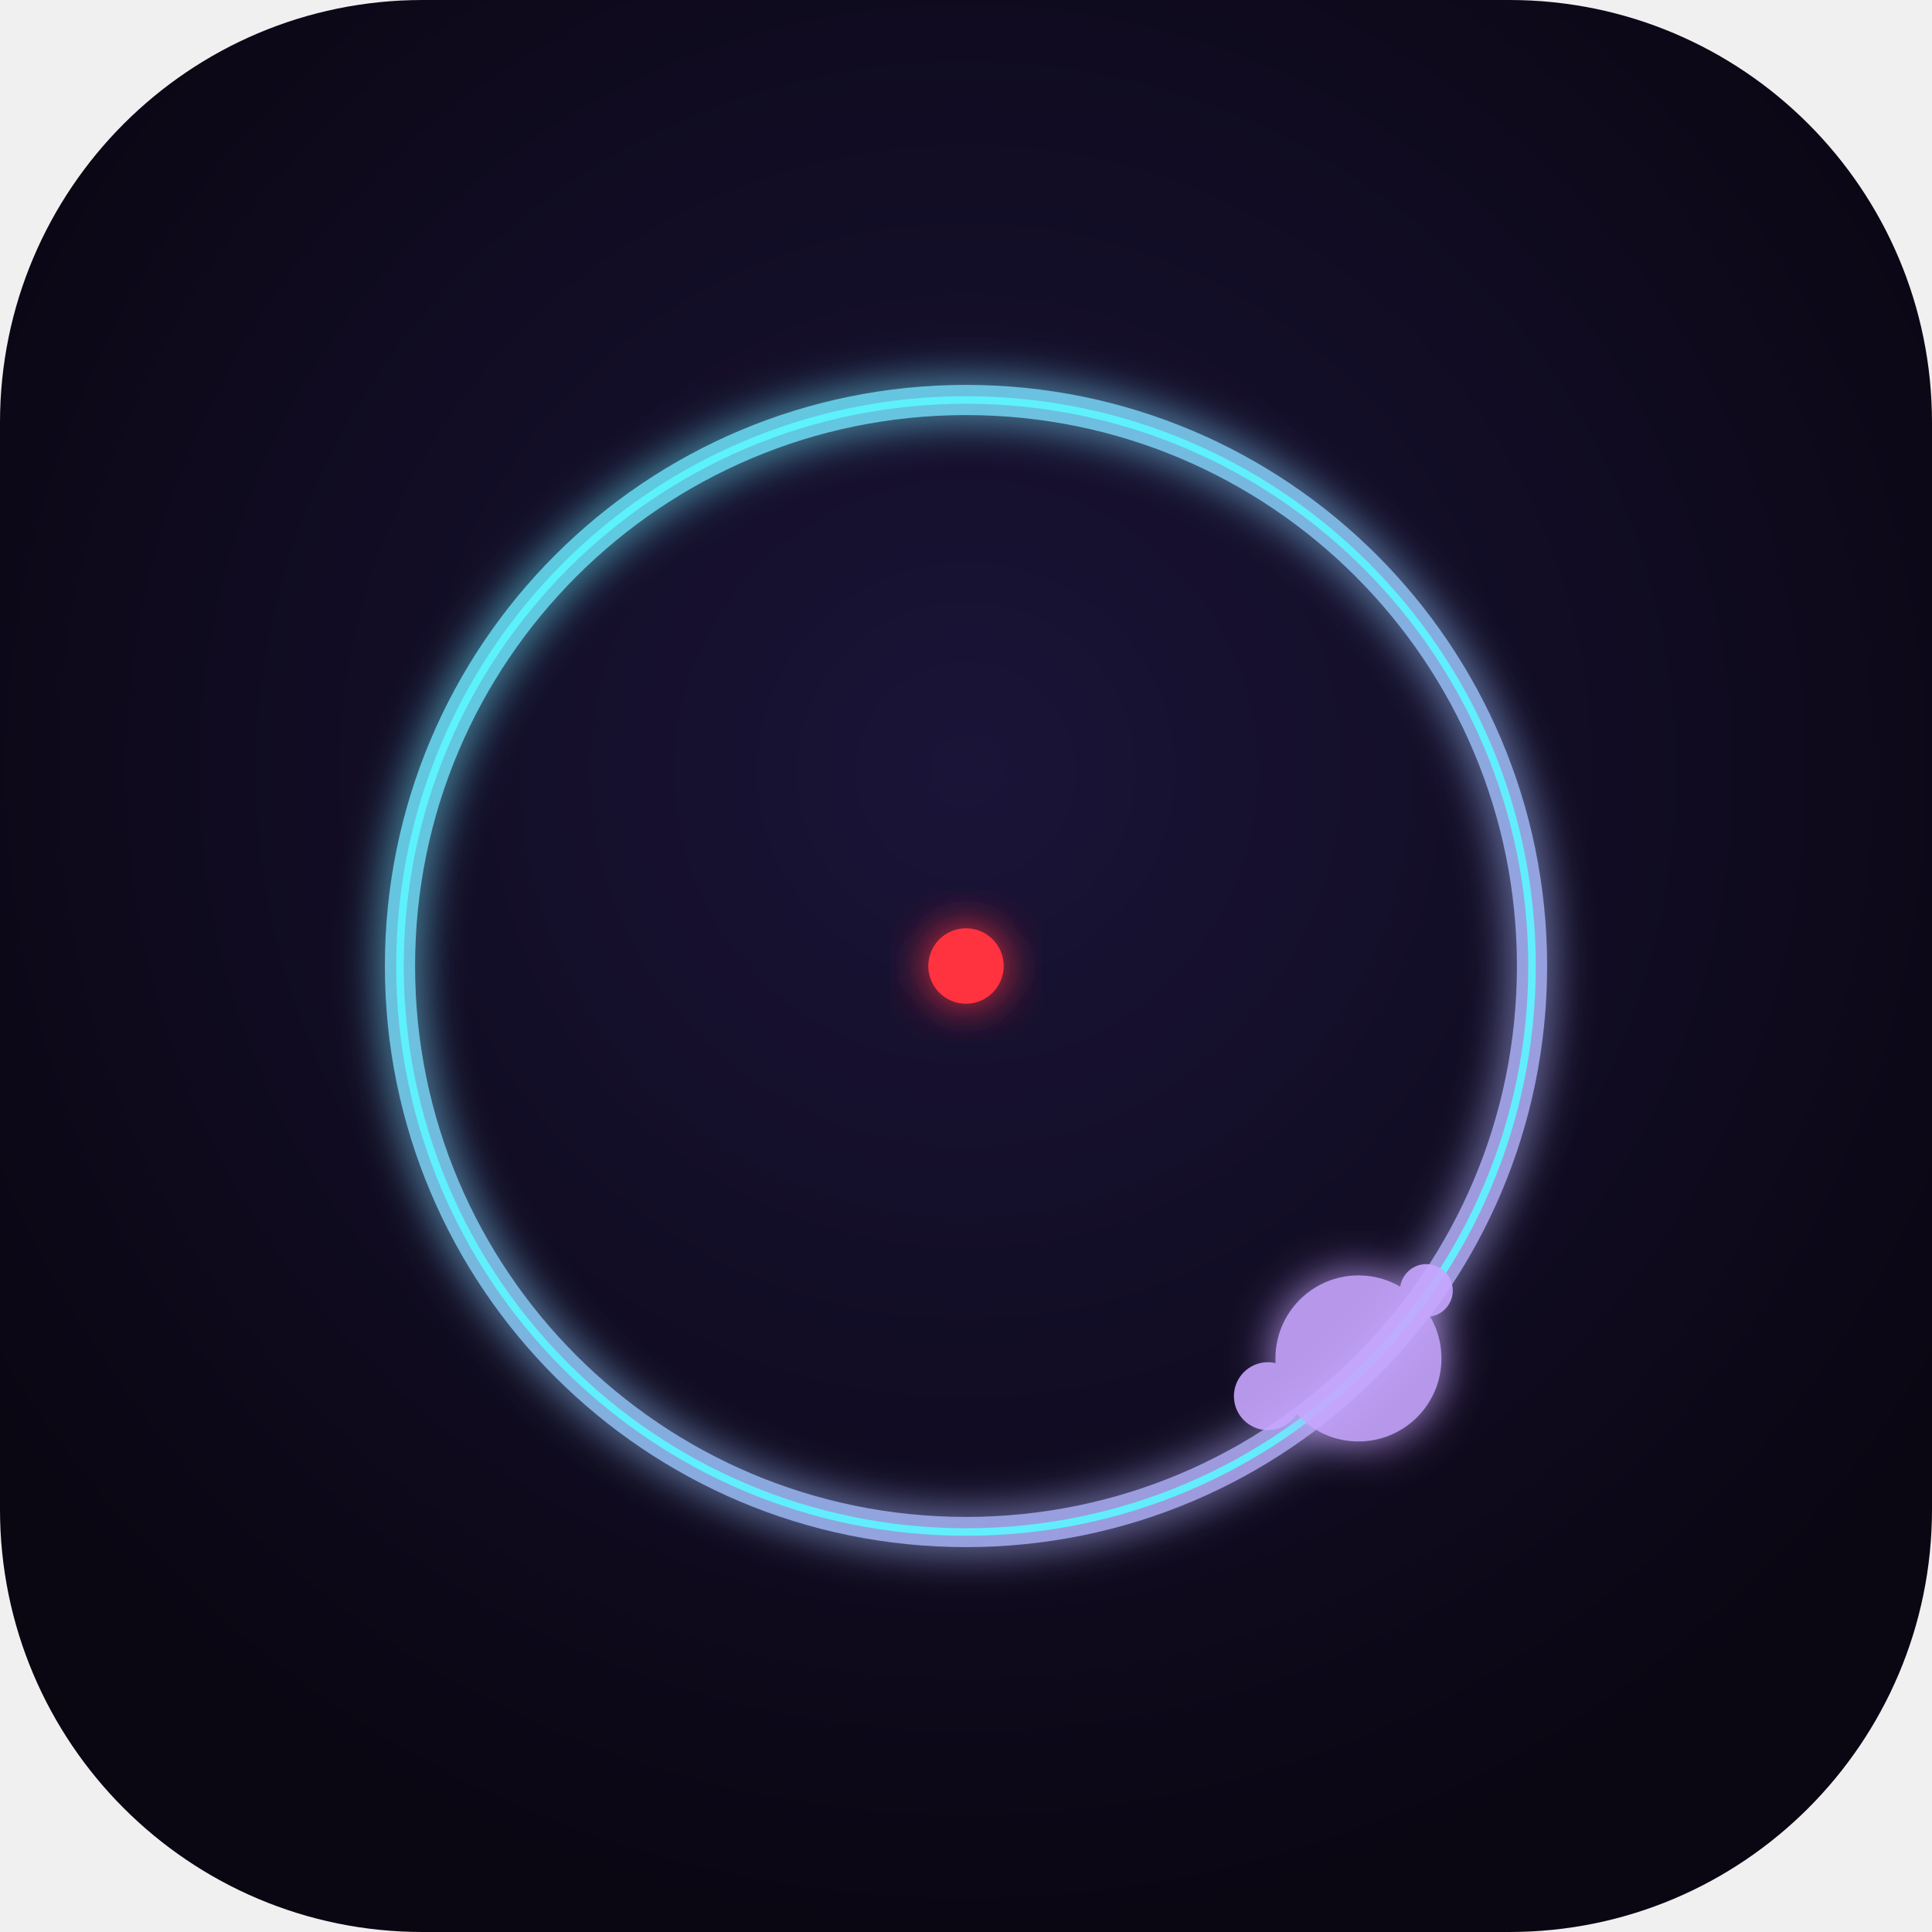
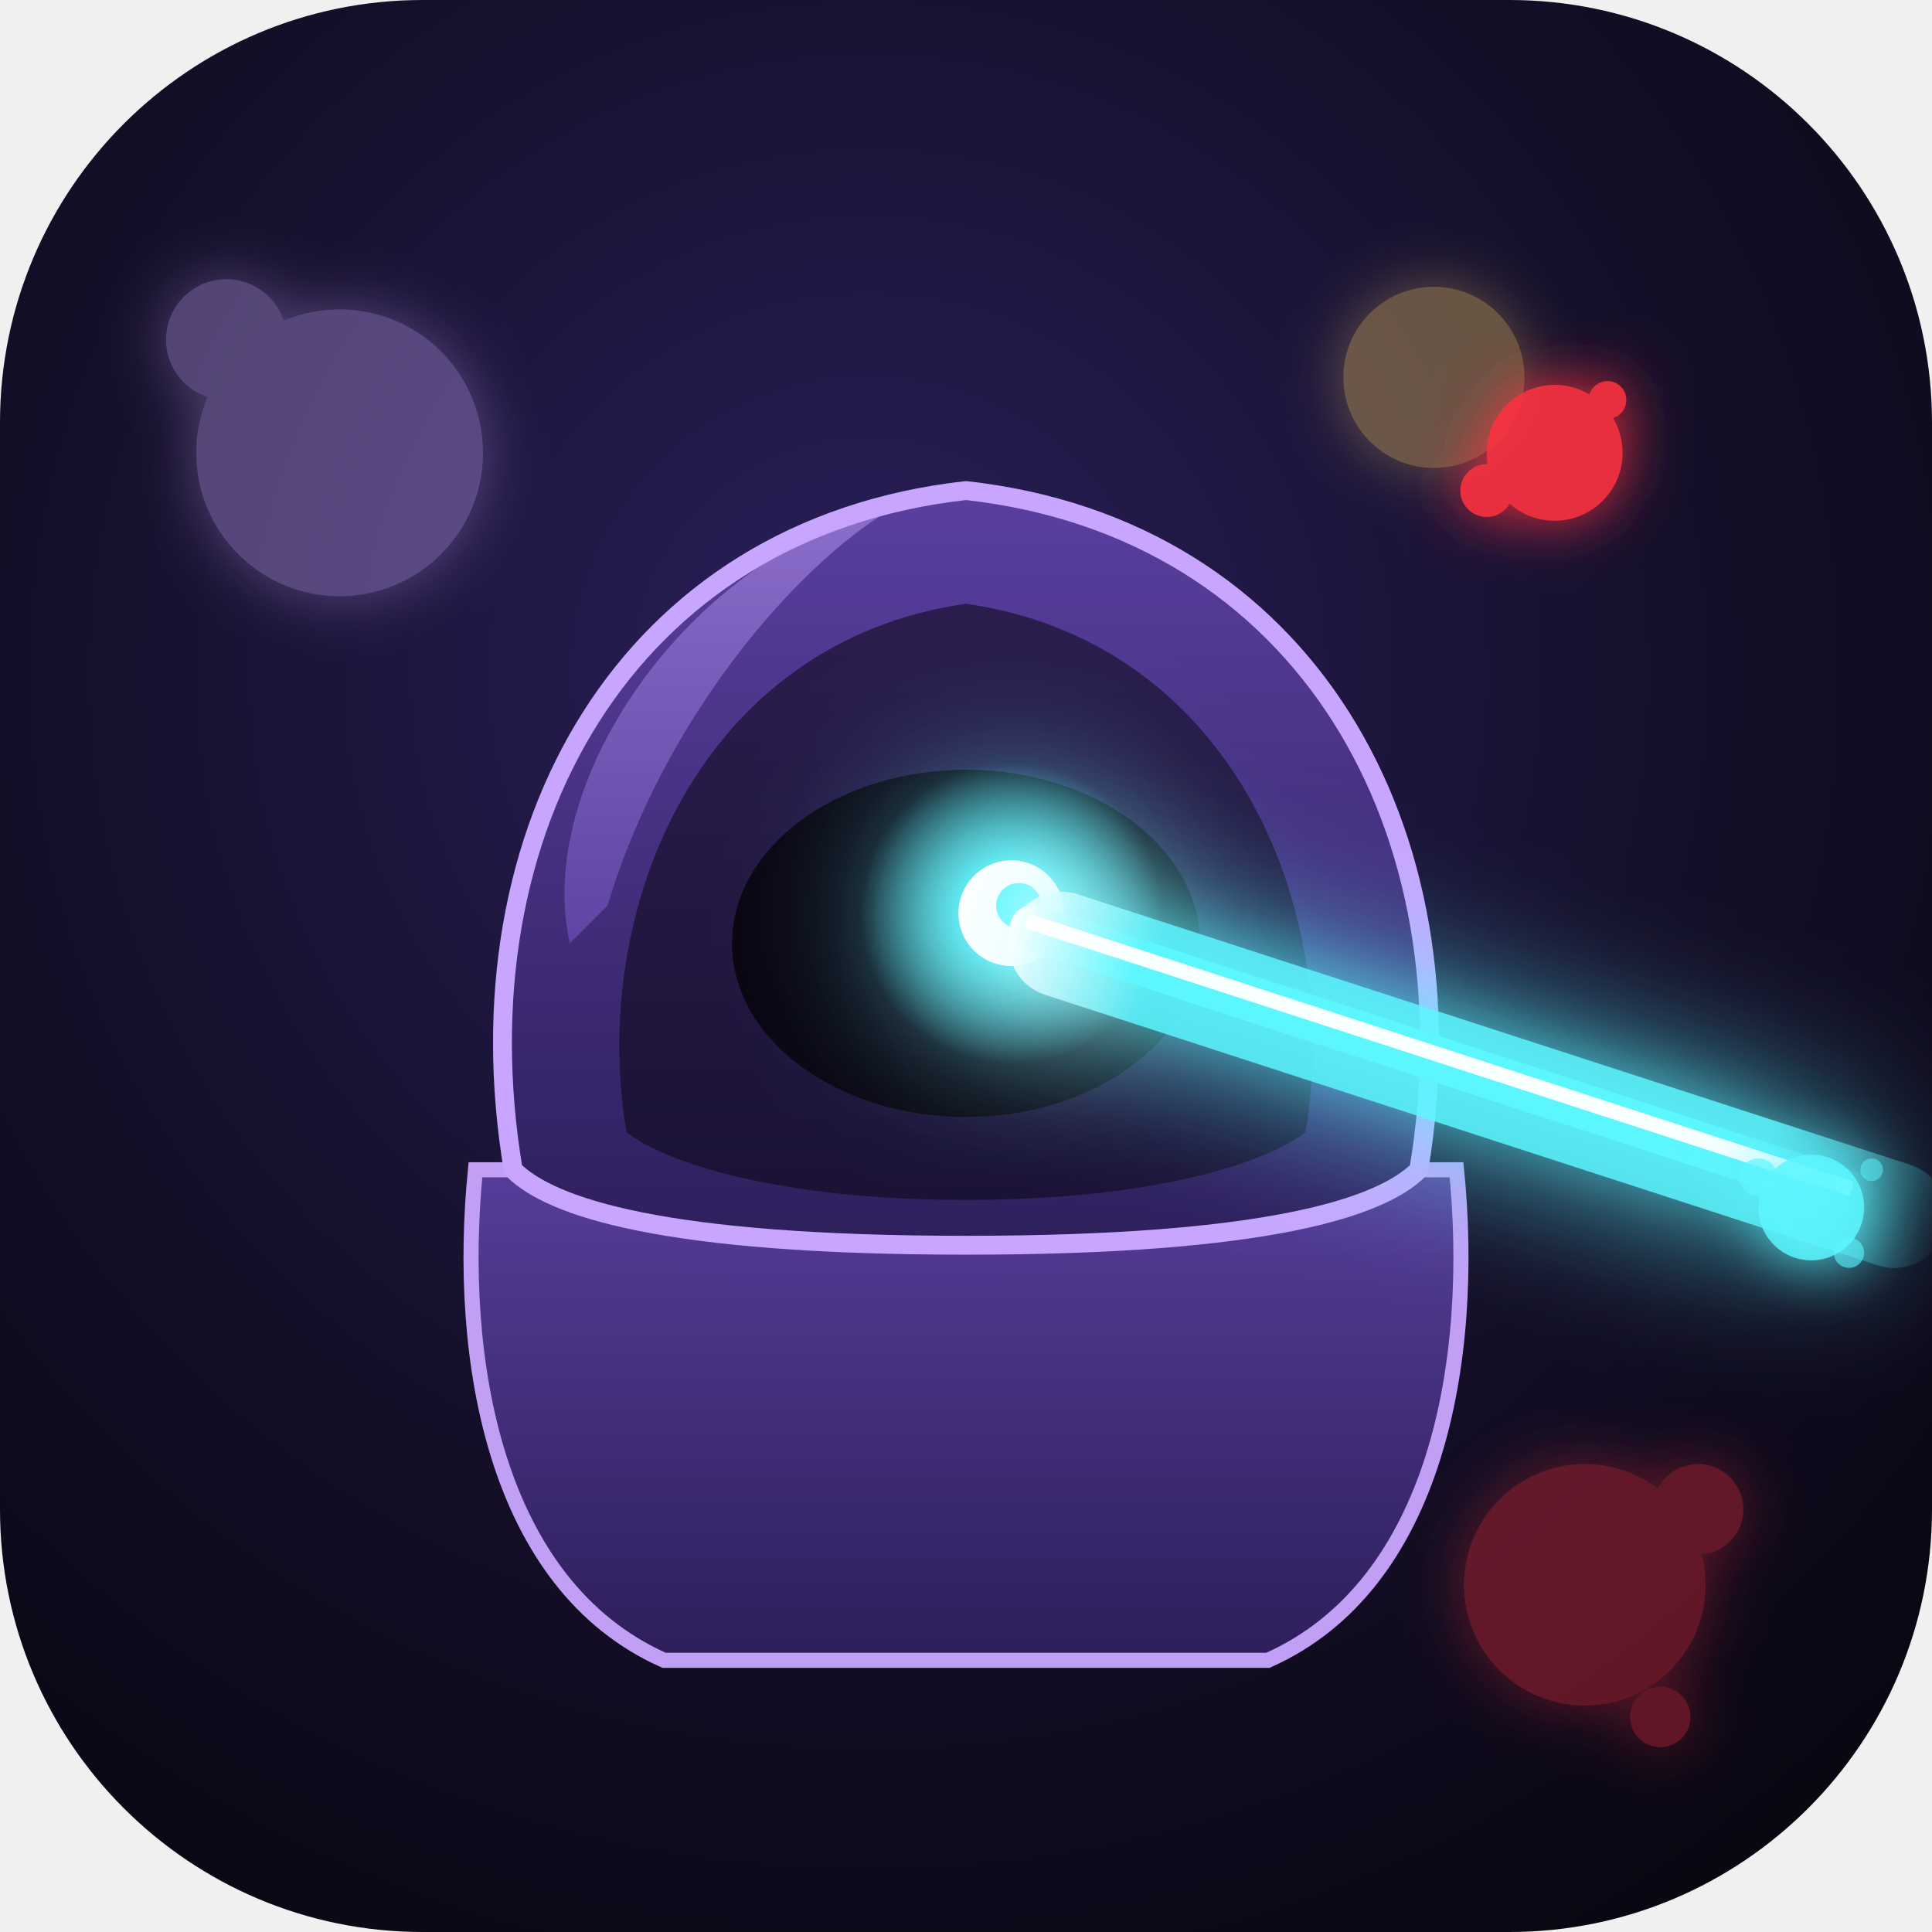
<svg xmlns="http://www.w3.org/2000/svg" viewBox="0 0 512 512">
  <defs>
-     <radialGradient id="bg" cx="50%" cy="40%" r="60%">
-       <stop offset="0%" stop-color="#1a1438" />
+     <radialGradient id="bg" cx="45%" cy="35%" r="75%">
+       <stop offset="0%" stop-color="#2a1f5c" />
+       <stop offset="55%" stop-color="#15102a" />
      <stop offset="100%" stop-color="#0a0612" />
    </radialGradient>
-     <linearGradient id="stroke" x1="0%" y1="0%" x2="100%" y2="100%">
-       <stop offset="0%" stop-color="#5cf6ff" />
-       <stop offset="100%" stop-color="#c8a6ff" />
+     <radialGradient id="eyeGlow" cx="50%" cy="50%" r="50%">
+       <stop offset="0%" stop-color="#ffffff" />
+       <stop offset="25%" stop-color="#5cf6ff" />
+       <stop offset="100%" stop-color="#5cf6ff" stop-opacity="0" />
+     </radialGradient>
+     <linearGradient id="beam" x1="0%" y1="0%" x2="100%" y2="0%">
+       <stop offset="0%" stop-color="#ffffff" />
+       <stop offset="15%" stop-color="#5cf6ff" />
+       <stop offset="80%" stop-color="#5cf6ff" />
+       <stop offset="100%" stop-color="#5cf6ff" stop-opacity="0" />
+     </linearGradient>
+     <linearGradient id="hood" x1="0%" y1="0%" x2="0%" y2="100%">
+       <stop offset="0%" stop-color="#5a3fa0" />
+       <stop offset="100%" stop-color="#2e1f5c" />
+     </linearGradient>
+     <linearGradient id="hoodLight" x1="0%" y1="0%" x2="0%" y2="100%">
+       <stop offset="0%" stop-color="#c8a6ff" />
+       <stop offset="100%" stop-color="#8662d8" />
    </linearGradient>
    <filter id="glow" x="-50%" y="-50%" width="200%" height="200%">
-       <feGaussianBlur stdDeviation="6" result="blur" />
+       <feGaussianBlur stdDeviation="8" result="b" />
      <feMerge>
-         <feMergeNode in="blur" />
+         <feMergeNode in="b" />
+         <feMergeNode in="SourceGraphic" />
+       </feMerge>
+     </filter>
+     <filter id="softGlow" x="-50%" y="-50%" width="200%" height="200%">
+       <feGaussianBlur stdDeviation="14" result="b" />
+       <feMerge>
+         <feMergeNode in="b" />
+         <feMergeNode in="SourceGraphic" />
+       </feMerge>
+     </filter>
+     <filter id="intenseGlow" x="-100%" y="-100%" width="300%" height="300%">
+       <feGaussianBlur stdDeviation="20" result="b" />
+       <feMerge>
+         <feMergeNode in="b" />
        <feMergeNode in="SourceGraphic" />
      </feMerge>
    </filter>
  </defs>
  <rect width="512" height="512" rx="112" fill="url(#bg)" />
-   <circle cx="256" cy="256" r="150" fill="none" stroke="url(#stroke)" stroke-width="8" opacity="0.85" filter="url(#glow)" />
-   <circle cx="256" cy="256" r="150" fill="none" stroke="#5cf6ff" stroke-width="2" opacity="0.9" />
-   <line x1="256" y1="80" x2="256" y2="170" stroke="#5cf6ff" stroke-width="6" stroke-linecap="round" filter="url(#glow)" />
-   <line x1="256" y1="342" x2="256" y2="432" stroke="#5cf6ff" stroke-width="6" stroke-linecap="round" filter="url(#glow)" />
-   <line x1="80" y1="256" x2="170" y2="256" stroke="#5cf6ff" stroke-width="6" stroke-linecap="round" filter="url(#glow)" />
-   <line x1="342" y1="256" x2="432" y2="256" stroke="#5cf6ff" stroke-width="6" stroke-linecap="round" filter="url(#glow)" />
-   <circle cx="256" cy="256" r="10" fill="#ff3040" filter="url(#glow)" />
-   <g transform="translate(360,360)" opacity="0.9">
-     <circle cx="0" cy="0" r="22" fill="#c8a6ff" filter="url(#glow)" />
-     <circle cx="-24" cy="10" r="9" fill="#c8a6ff" />
-     <circle cx="18" cy="-18" r="7" fill="#c8a6ff" />
+   <g opacity="0.35" filter="url(#glow)">
+     <circle cx="90" cy="120" r="38" fill="#c8a6ff" />
+     <circle cx="60" cy="90" r="16" fill="#c8a6ff" />
+     <circle cx="420" cy="420" r="32" fill="#ff3040" />
+     <circle cx="450" cy="400" r="12" fill="#ff3040" />
+     <circle cx="440" cy="455" r="8" fill="#ff3040" />
+     <circle cx="380" cy="100" r="24" fill="#ffd166" />
+   </g>
+   <g transform="translate(256,260)">
+     <path d="M -130 50              C -135 100, -125 160, -80 180              L 80 180              C 125 160, 135 100, 130 50              Z" fill="url(#hood)" stroke="#c8a6ff" stroke-width="4" opacity="0.95" />
+     <path d="M -120 50              C -135 -40, -90 -120, 0 -130              C 90 -120, 135 -40, 120 50              C 110 60, 80 70, 0 70              C -80 70, -110 60, -120 50 Z" fill="url(#hood)" stroke="#c8a6ff" stroke-width="5" stroke-linejoin="round" />
+     <path d="M -90 40              C -100 -20, -70 -90, 0 -100              C 70 -90, 100 -20, 90 40              C 80 48, 50 58, 0 58              C -50 58, -80 48, -90 40 Z" fill="#0a0612" opacity="0.55" />
+     <path d="M -105 -10              C -115 -55, -70 -115, -20 -125              C -45 -110, -80 -70, -95 -20 Z" fill="url(#hoodLight)" opacity="0.45" />
+     <ellipse cx="0" cy="-10" rx="62" ry="46" fill="#0a0612" />
+     <circle cx="12" cy="-18" r="40" fill="url(#eyeGlow)" filter="url(#intenseGlow)" />
+     <circle cx="12" cy="-18" r="14" fill="#ffffff" />
+     <circle cx="14" cy="-20" r="6" fill="#5cf6ff" />
+   </g>
+   <g filter="url(#intenseGlow)" opacity="0.9">
+     <rect x="268" y="232" width="260" height="28" rx="14" fill="url(#beam)" transform="rotate(18 268 246)" />
+   </g>
+   <rect x="268" y="238" width="240" height="12" rx="6" fill="url(#beam)" transform="rotate(18 268 244)" filter="url(#glow)" />
+   <rect x="272" y="242" width="230" height="4" fill="#ffffff" transform="rotate(18 272 244)" opacity="0.95" />
+   <g transform="translate(480,320)" filter="url(#glow)">
+     <circle cx="0" cy="0" r="14" fill="#5cf6ff" opacity="0.85" />
+     <circle cx="-14" cy="-8" r="5" fill="#5cf6ff" opacity="0.7" />
+     <circle cx="10" cy="12" r="4" fill="#5cf6ff" opacity="0.6" />
+     <circle cx="16" cy="-10" r="3" fill="#5cf6ff" opacity="0.5" />
+   </g>
+   <g transform="translate(412,120)" opacity="0.9" filter="url(#glow)">
+     <circle cx="0" cy="0" r="18" fill="#ff3040" />
+     <circle cx="-18" cy="10" r="7" fill="#ff3040" />
+     <circle cx="14" cy="-14" r="5" fill="#ff3040" />
  </g>
</svg>
